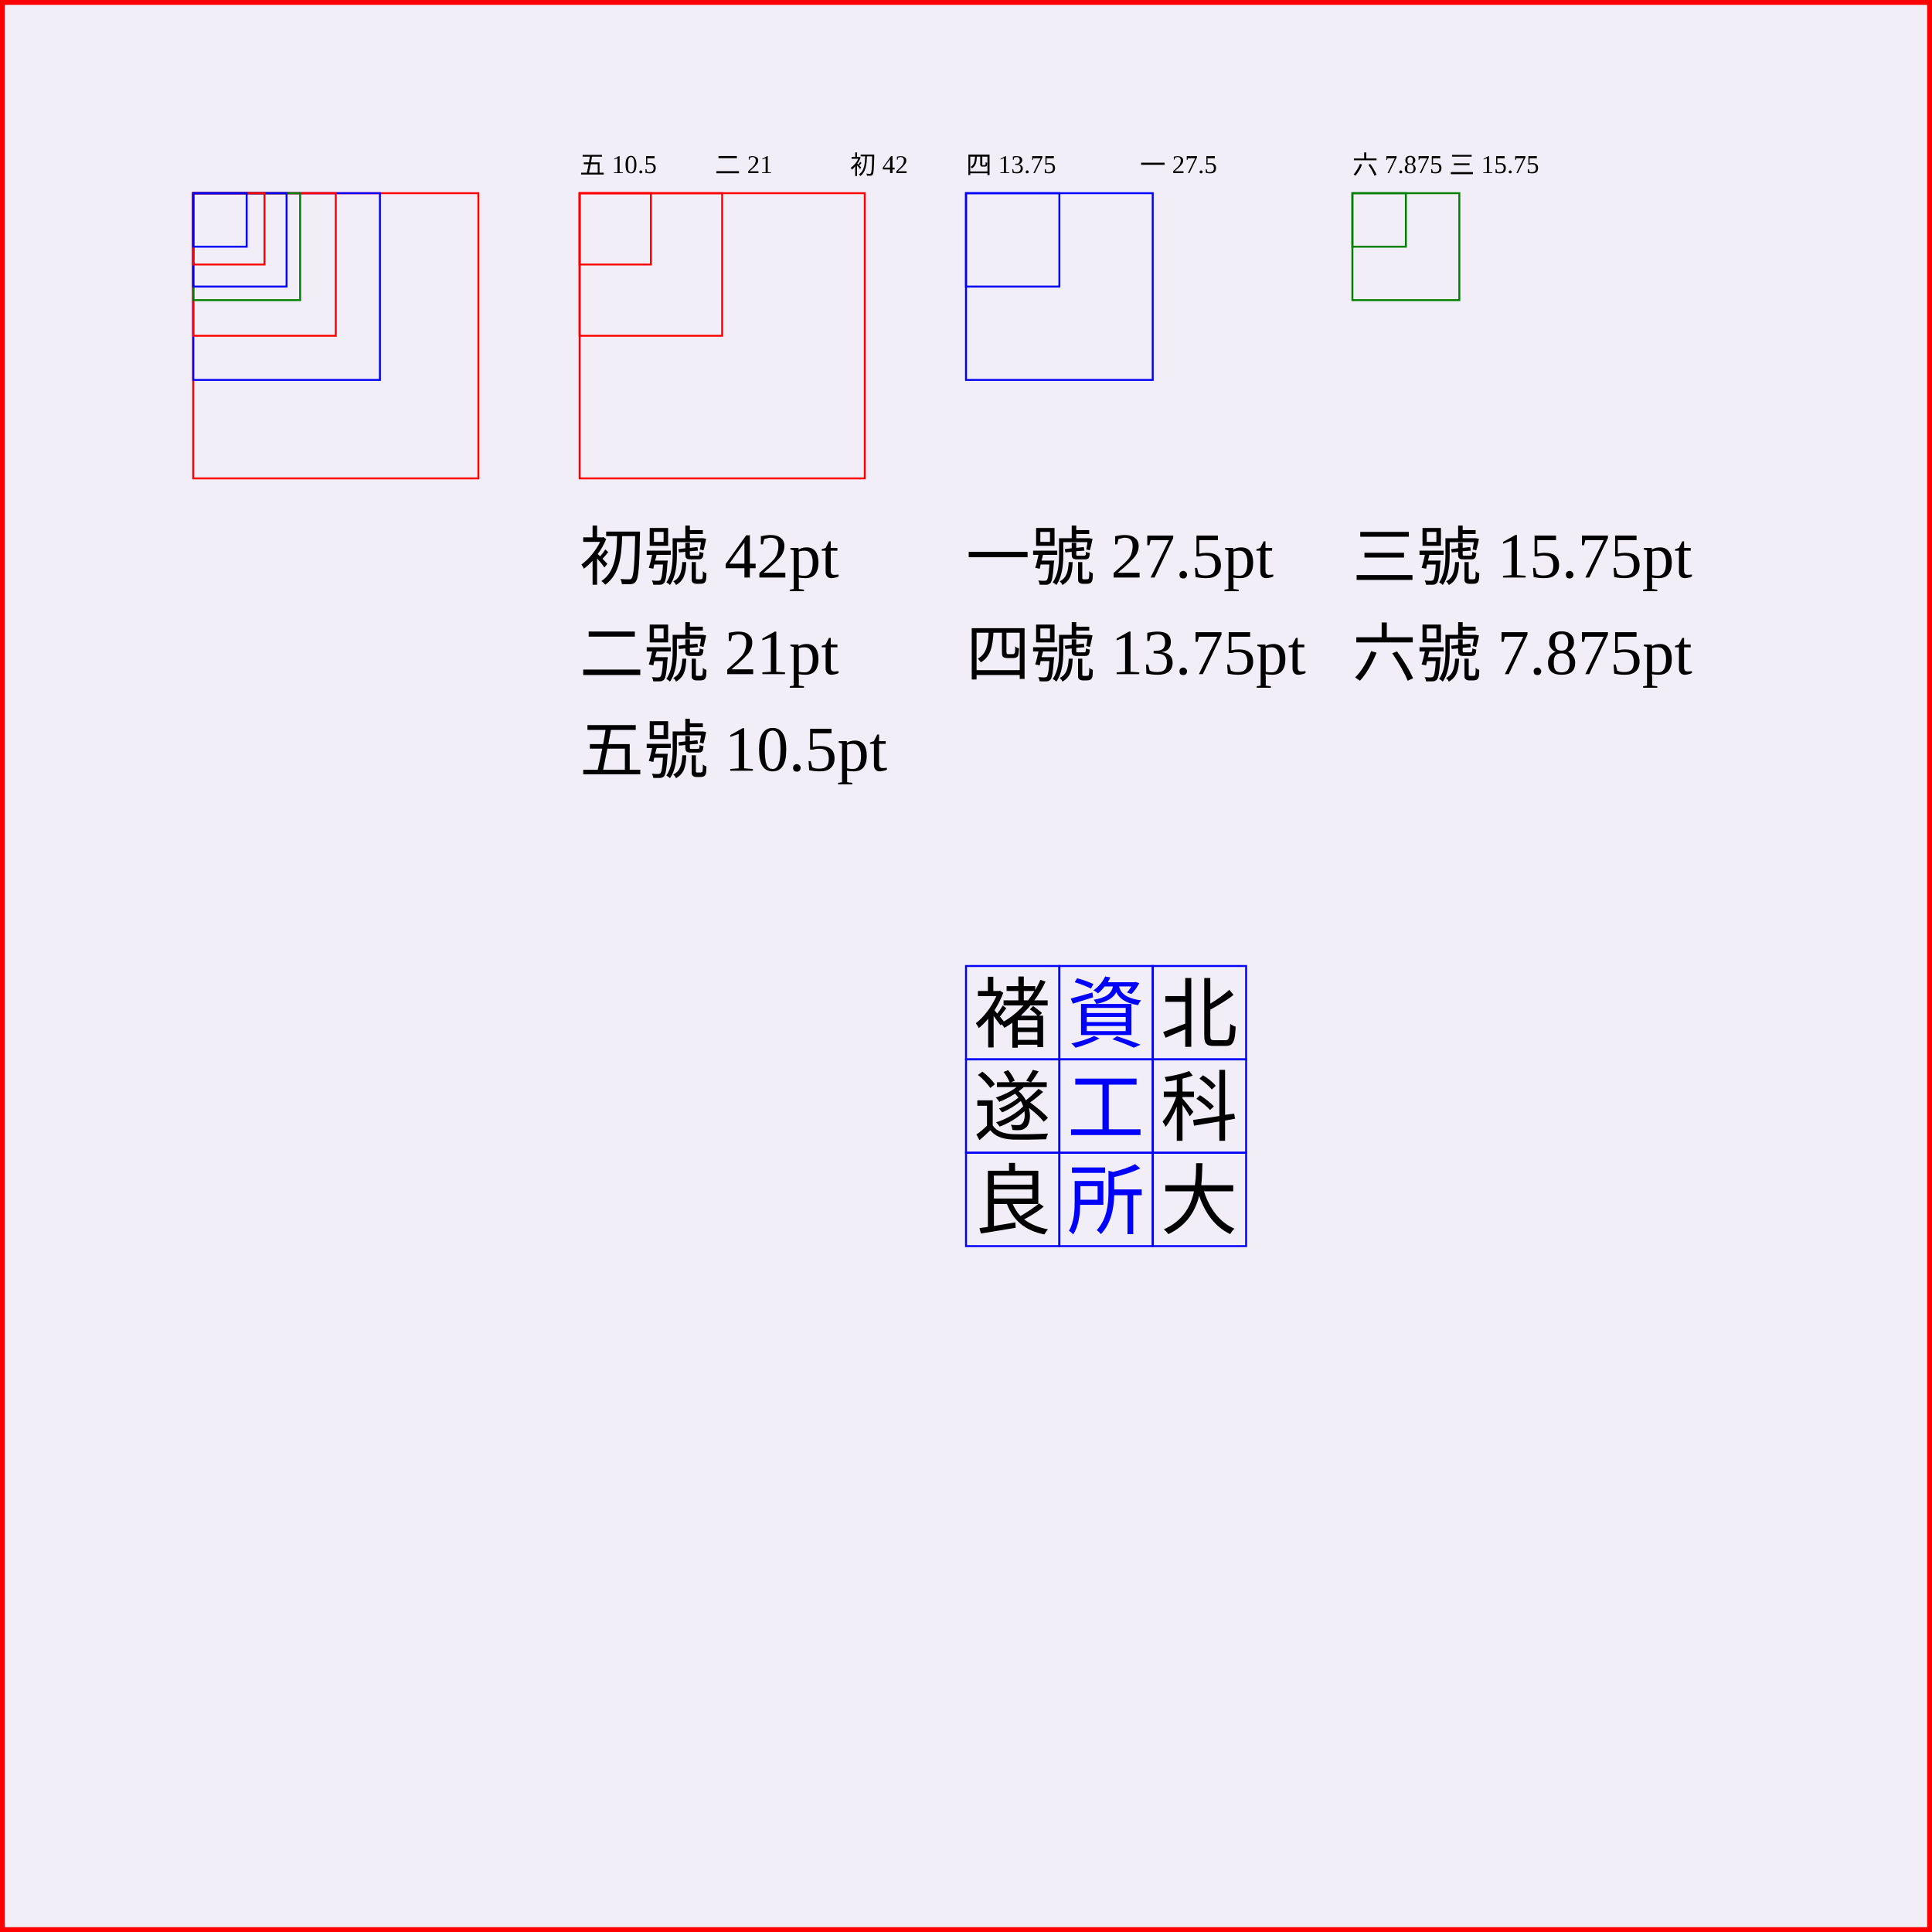
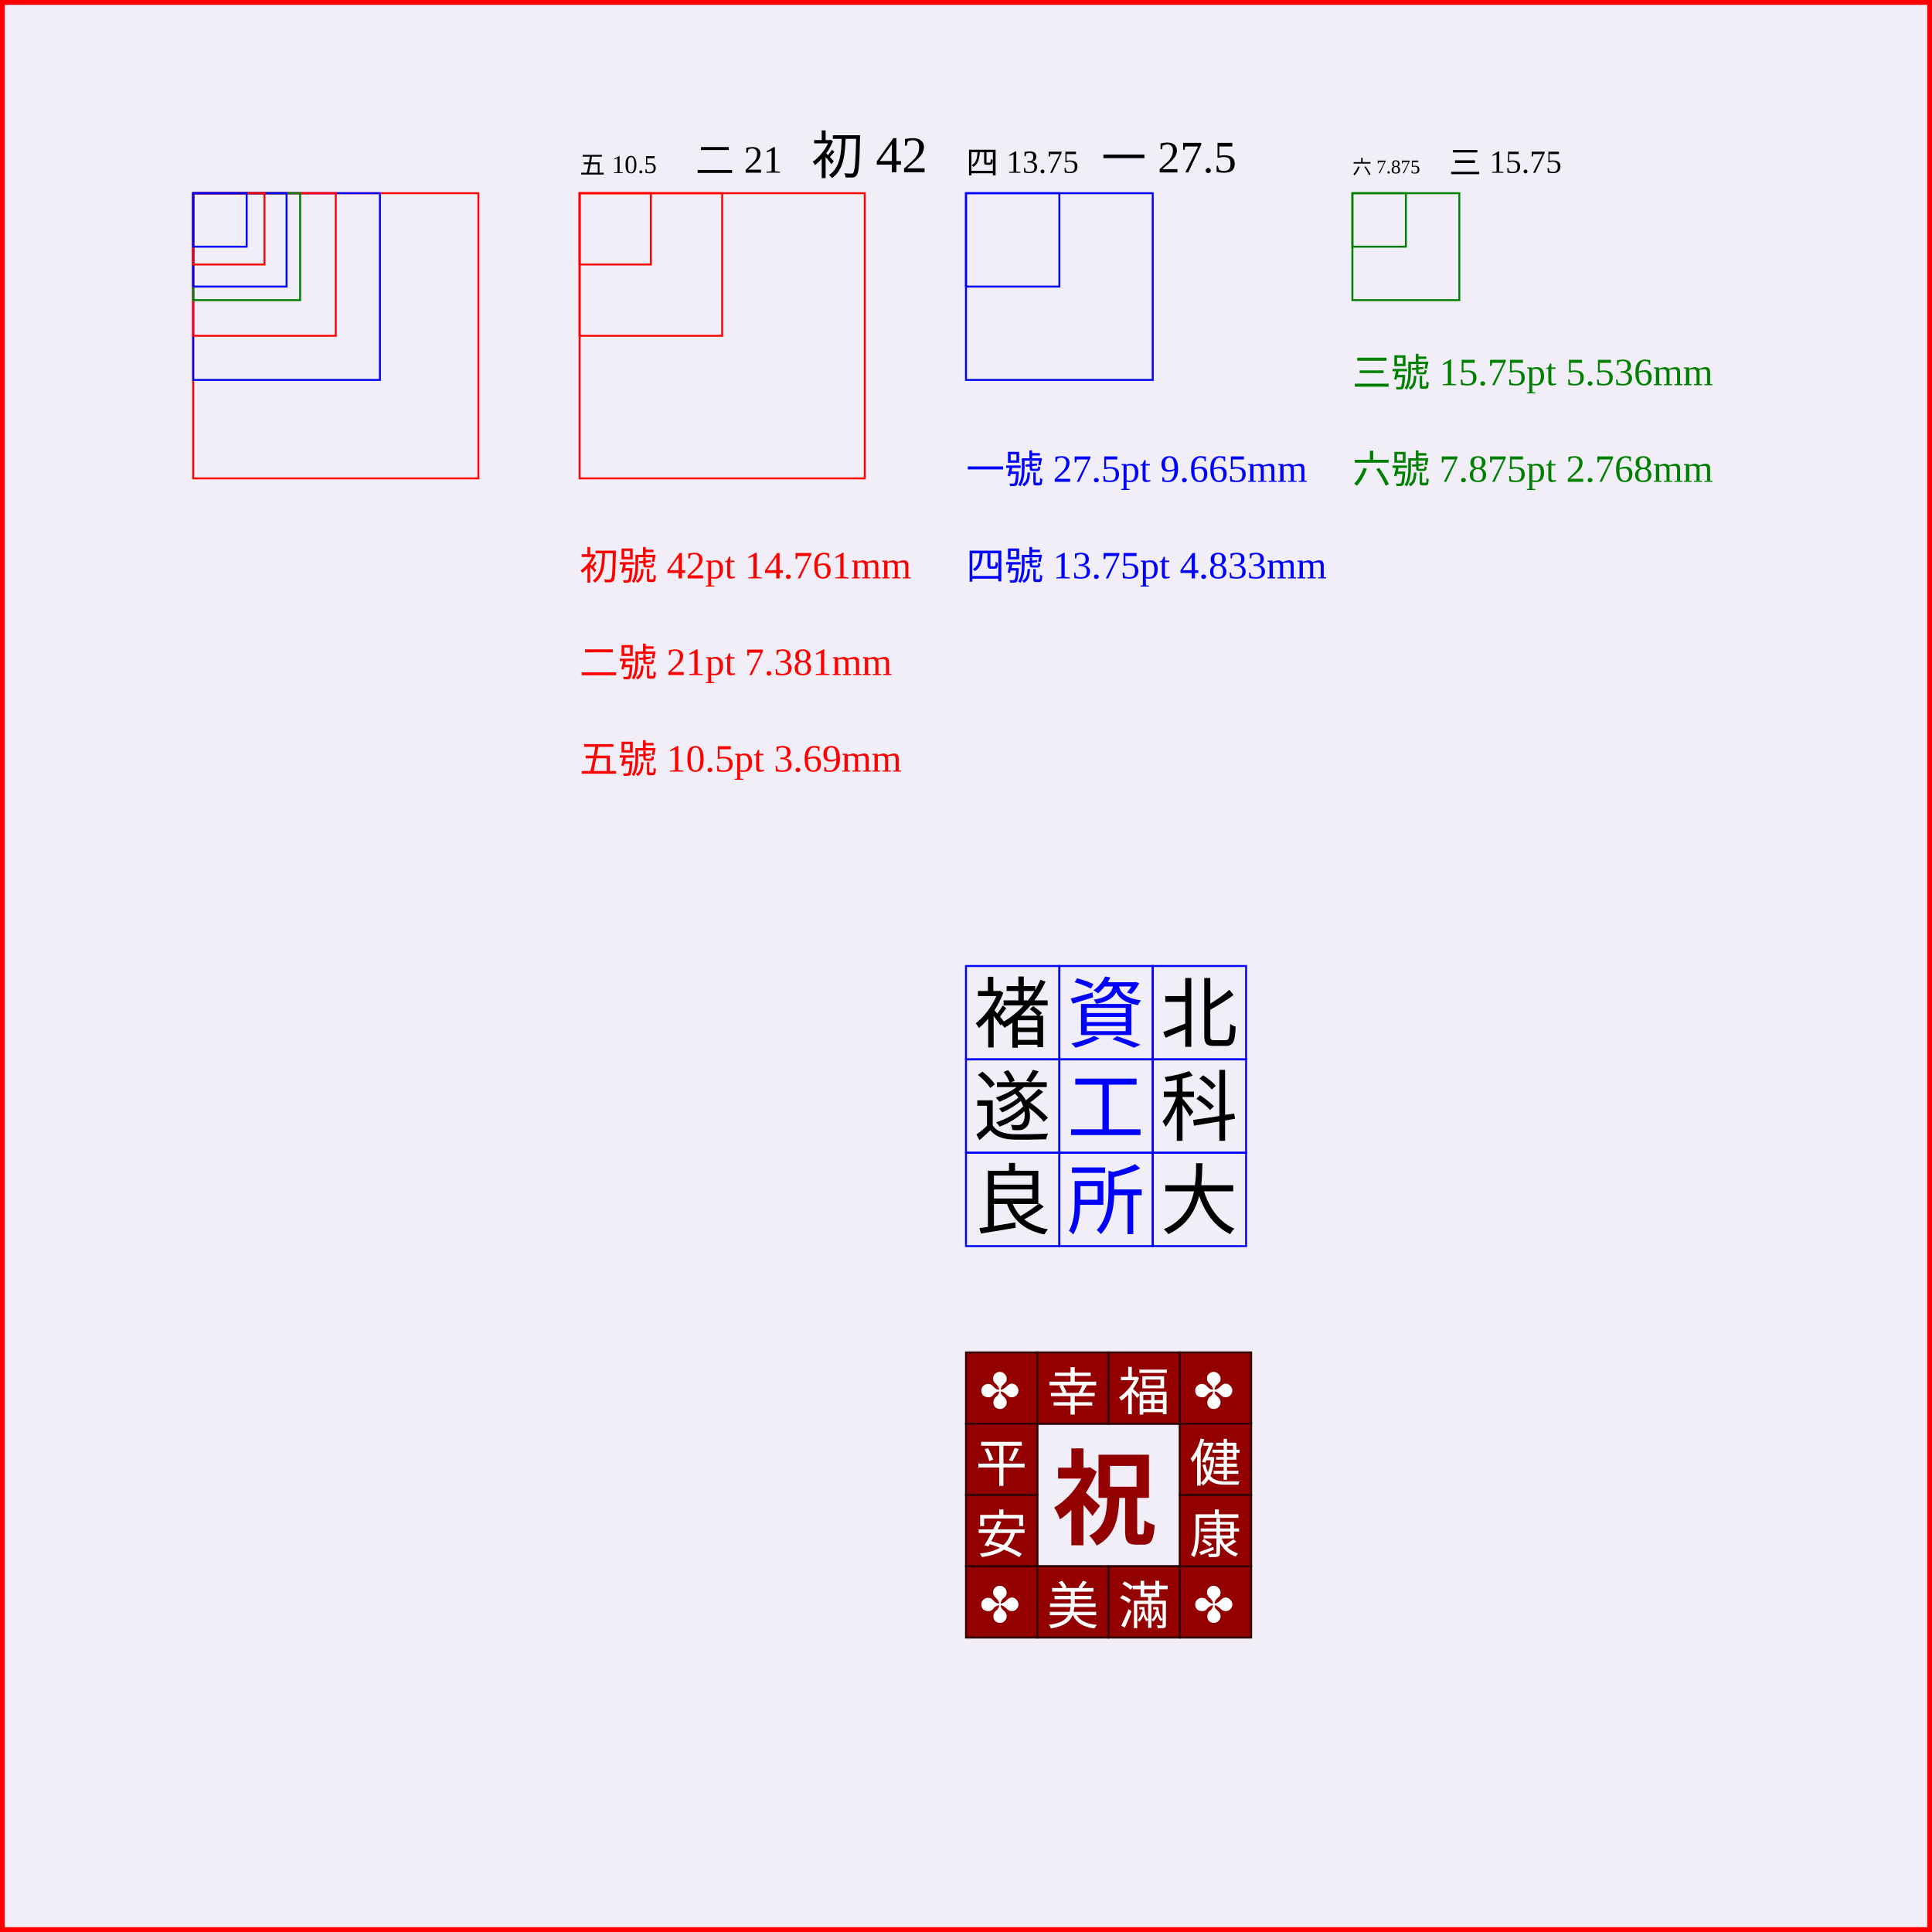
<svg xmlns="http://www.w3.org/2000/svg" version="1.1" width="100mm" height="100mm" viewBox="0 0 100 100">
  <rect x="0" y="0" width="100" height="100" stroke="red" stroke-width="0.5" fill="#F1EEF7" />
  <rect x="10" y="10" width="14.761" height="14.761" stroke="red" stroke-width="0.1" fill="none" />
  <rect x="10" y="10" width="9.665" height="9.665" stroke="blue" stroke-width="0.1" fill="none" />
  <rect x="10" y="10" width="7.38" height="7.38" stroke="red" stroke-width="0.1" fill="none" />
  <rect x="10" y="10" width="5.535" height="5.535" stroke="green" stroke-width="0.1" fill="none" />
  <rect x="10" y="10" width="4.833" height="4.833" stroke="blue" stroke-width="0.1" fill="none" />
  <rect x="10" y="10" width="3.69" height="3.69" stroke="red" stroke-width="0.1" fill="none" />
  <rect x="10" y="10" width="2.768" height="2.768" stroke="blue" stroke-width="0.1" fill="none" />
  <rect x="30" y="10" width="14.761" height="14.761" stroke="red" stroke-width="0.1" fill="none" />
-   <text x="44" y="9" style="font-size:1pt;">初 42</text>
+   <text x="42" y="9" style="font-size:2pt;">初 42</text>
  <rect x="30" y="10" width="7.38" height="7.38" stroke="red" stroke-width="0.1" fill="none" />
-   <text x="37" y="9" style="font-size:1pt;">二 21</text>
+   <text x="36" y="9" style="font-size:1.5pt;">二 21</text>
  <rect x="30" y="10" width="3.69" height="3.69" stroke="red" stroke-width="0.1" fill="none" />
  <text x="30" y="9" style="font-size:1pt;">五 10.5</text>
  <rect x="50" y="10" width="9.665" height="9.665" stroke="blue" stroke-width="0.1" fill="none" />
-   <text x="59" y="9" style="font-size:1pt;">一 27.5</text>
+   <text x="57" y="9" style="font-size:1.75pt;">一 27.5</text>
  <rect x="50" y="10" width="4.833" height="4.833" stroke="blue" stroke-width="0.1" fill="none" />
-   <text x="50" y="9" style="font-size:1pt;">四 13.75</text>
+   <text x="50" y="9" style="font-size:1.25pt;">四 13.75</text>
  <rect x="70" y="10" width="5.535" height="5.535" stroke="green" stroke-width="0.1" fill="none" />
-   <text x="75" y="9" style="font-size:1pt;">三 15.75</text>
+   <text x="75" y="9" style="font-size:1.25pt;">三 15.75</text>
  <rect x="70" y="10" width="2.768" height="2.768" stroke="green" stroke-width="0.1" fill="none" />
-   <text x="70" y="9" style="font-size:1pt;">六 7.875</text>
+   <text x="70" y="9" style="font-size:0.75pt;">六 7.875</text>
  <rect x="50" y="50" width="4.833" height="4.833" stroke="blue" stroke-width="0.1" fill="none" />
  <text x="50.4" y="53.9" style="font-size:3pt;">褚</text>
  <rect x="50" y="54.833" width="4.833" height="4.833" stroke="blue" stroke-width="0.1" fill="none" />
  <text x="50.4" y="58.733" style="font-size:3pt;">遂</text>
  <rect x="50" y="59.666" width="4.833" height="4.833" stroke="blue" stroke-width="0.1" fill="none" />
  <text x="50.4" y="63.566" style="font-size:3pt;">良</text>
  <rect x="54.833" y="50" width="4.833" height="4.833" stroke="blue" stroke-width="0.1" fill="none" />
  <text x="55.233" y="53.9" style="font-size:3pt;;" fill="blue">資</text>
  <rect x="54.833" y="54.833" width="4.833" height="4.833" stroke="blue" stroke-width="0.1" fill="none" />
  <text x="55.233" y="58.733" style="font-size:3pt;" fill="blue">工</text>
  <rect x="54.833" y="59.666" width="4.833" height="4.833" stroke="blue" stroke-width="0.1" fill="none" />
  <text x="55.233" y="63.566" style="font-size:3pt;" fill="blue">所</text>
  <rect x="59.666" y="50" width="4.833" height="4.833" stroke="blue" stroke-width="0.1" fill="none" />
  <text x="60.066" y="53.9" style="font-size:3pt;">北</text>
  <rect x="59.666" y="54.833" width="4.833" height="4.833" stroke="blue" stroke-width="0.1" fill="none" />
  <text x="60.066" y="58.733" style="font-size:3pt;">科</text>
  <rect x="59.666" y="59.666" width="4.833" height="4.833" stroke="blue" stroke-width="0.1" fill="none" />
  <text x="60.066" y="63.566" style="font-size:3pt;">大</text>
-   <text x="30" y="30" style="font-size:2.5pt;">初號 42pt</text>
-   <text x="30" y="35" style="font-size:2.5pt;">二號 21pt</text>
-   <text x="30" y="40" style="font-size:2.5pt;">五號 10.5pt</text>
-   <text x="50" y="30" style="font-size:2.5pt;">一號 27.5pt</text>
-   <text x="50" y="35" style="font-size:2.5pt;">四號 13.75pt</text>
-   <text x="70" y="30" style="font-size:2.5pt;">三號 15.75pt</text>
-   <text x="70" y="35" style="font-size:2.5pt;">六號 7.875pt</text>
+   <rect x="50" y="70" width="3.690" height="3.690" stroke="#2F0000" stroke-width="0.1" fill="#930000" />
+   <text x="50.7" y="72.9" style="font-size:2pt;" fill="white">✤</text>
+   <rect x="50" y="73.690" width="3.690" height="3.690" stroke="#2F0000" stroke-width="0.1" fill="#930000" />
+   <text x="50.5" y="76.690" style="font-size:2pt;" fill="white">平</text>
+   <rect x="50" y="77.380" width="3.690" height="3.690" stroke="#2F0000" stroke-width="0.1" fill="#930000" />
+   <text x="50.5" y="80.380" style="font-size:2pt;" fill="white">安</text>
+   <rect x="50" y="81.070" width="3.690" height="3.690" stroke="#2F0000" stroke-width="0.1" fill="#930000" />
+   <text x="50.7" y="83.970" style="font-size:2pt;" fill="white">✤</text>
+   <rect x="53.690" y="70" width="3.690" height="3.690" stroke="#2F0000" stroke-width="0.1" fill="#930000" />
+   <text x="54.190" y="73" style="font-size:2pt;" fill="white">幸</text>
+   <rect x="57.380" y="70" width="3.690" height="3.690" stroke="#2F0000" stroke-width="0.1" fill="#930000" />
+   <text x="57.880" y="73" style="font-size:2pt;" fill="white">福</text>
+   <rect x="61.070" y="70" width="3.690" height="3.690" stroke="#2F0000" stroke-width="0.1" fill="#930000" />
+   <text x="61.770" y="72.9" style="font-size:2pt;" fill="white">✤</text>
+   <rect x="53.690" y="73.690" width="7.381" height="7.381" stroke="#2F0000" stroke-width="0.1" fill="none" />
+   <text x="54.5" y="79.5" style="font-size:4pt;font-weight:bold;" fill="#930000">祝</text>
+   <rect x="53.690" y="81.070" width="3.690" height="3.690" stroke="#2F0000" stroke-width="0.1" fill="#930000" />
+   <text x="54.190" y="84.070" style="font-size:2pt;" fill="white">美</text>
+   <rect x="57.380" y="81.070" width="3.690" height="3.690" stroke="#2F0000" stroke-width="0.1" fill="#930000" />
+   <text x="57.880" y="84.070" style="font-size:2pt;" fill="white">滿</text>
+   <rect x="61.070" y="81.070" width="3.690" height="3.690" stroke="#2F0000" stroke-width="0.1" fill="#930000" />
+   <text x="61.770" y="83.970" style="font-size:2pt;" fill="white">✤</text>
+   <rect x="61.070" y="73.690" width="3.690" height="3.690" stroke="#2F0000" stroke-width="0.1" fill="#930000" />
+   <text x="61.570" y="76.690" style="font-size:2pt;" fill="white">健</text>
+   <rect x="61.070" y="77.380" width="3.690" height="3.690" stroke="#2F0000" stroke-width="0.1" fill="#930000" />
+   <text x="61.570" y="80.380" style="font-size:2pt;" fill="white">康</text>
+   <text x="30" y="30" style="font-size:1.5pt;" fill="red">初號 42pt 14.761mm</text>
+   <text x="30" y="35" style="font-size:1.5pt;" fill="red">二號 21pt 7.381mm</text>
+   <text x="30" y="40" style="font-size:1.5pt;" fill="red">五號 10.5pt 3.69mm</text>
+   <text x="50" y="25" style="font-size:1.5pt;" fill="blue">一號 27.5pt 9.665mm</text>
+   <text x="50" y="30" style="font-size:1.5pt;" fill="blue">四號 13.75pt 4.833mm</text>
+   <text x="70" y="20" style="font-size:1.5pt;" fill="green">三號 15.75pt 5.536mm</text>
+   <text x="70" y="25" style="font-size:1.5pt;" fill="green">六號 7.875pt 2.768mm</text>
</svg>
